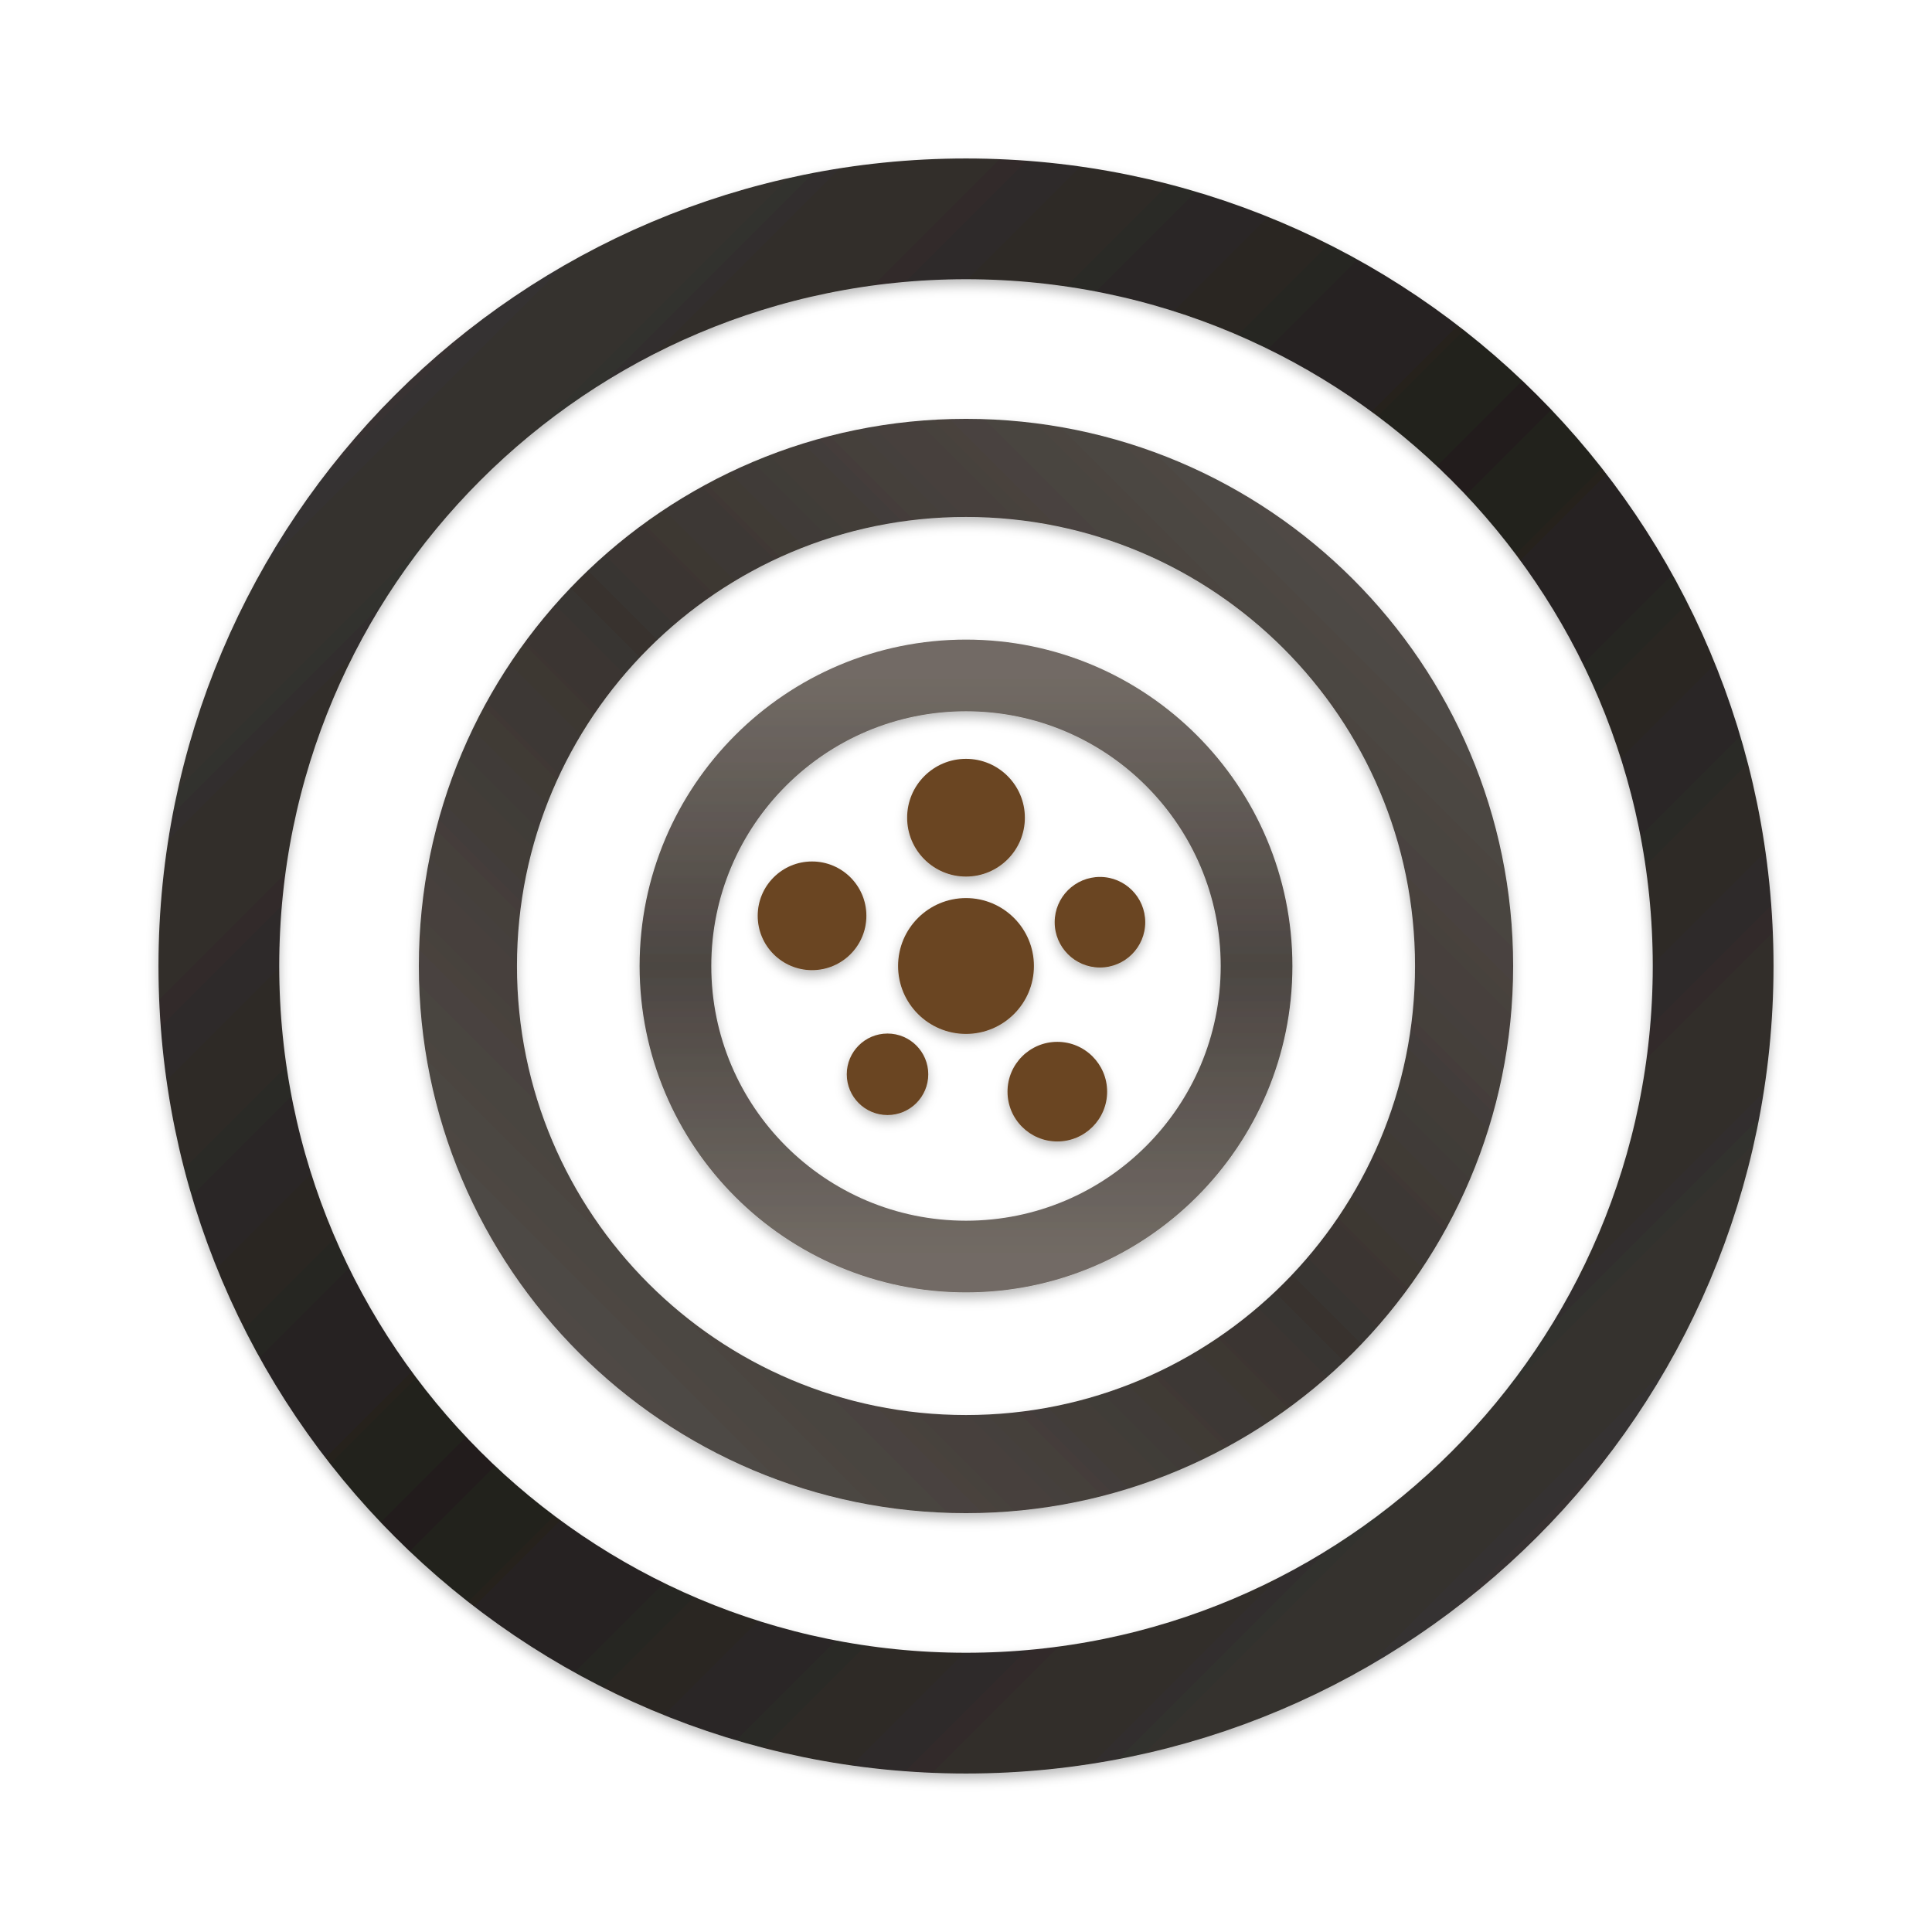
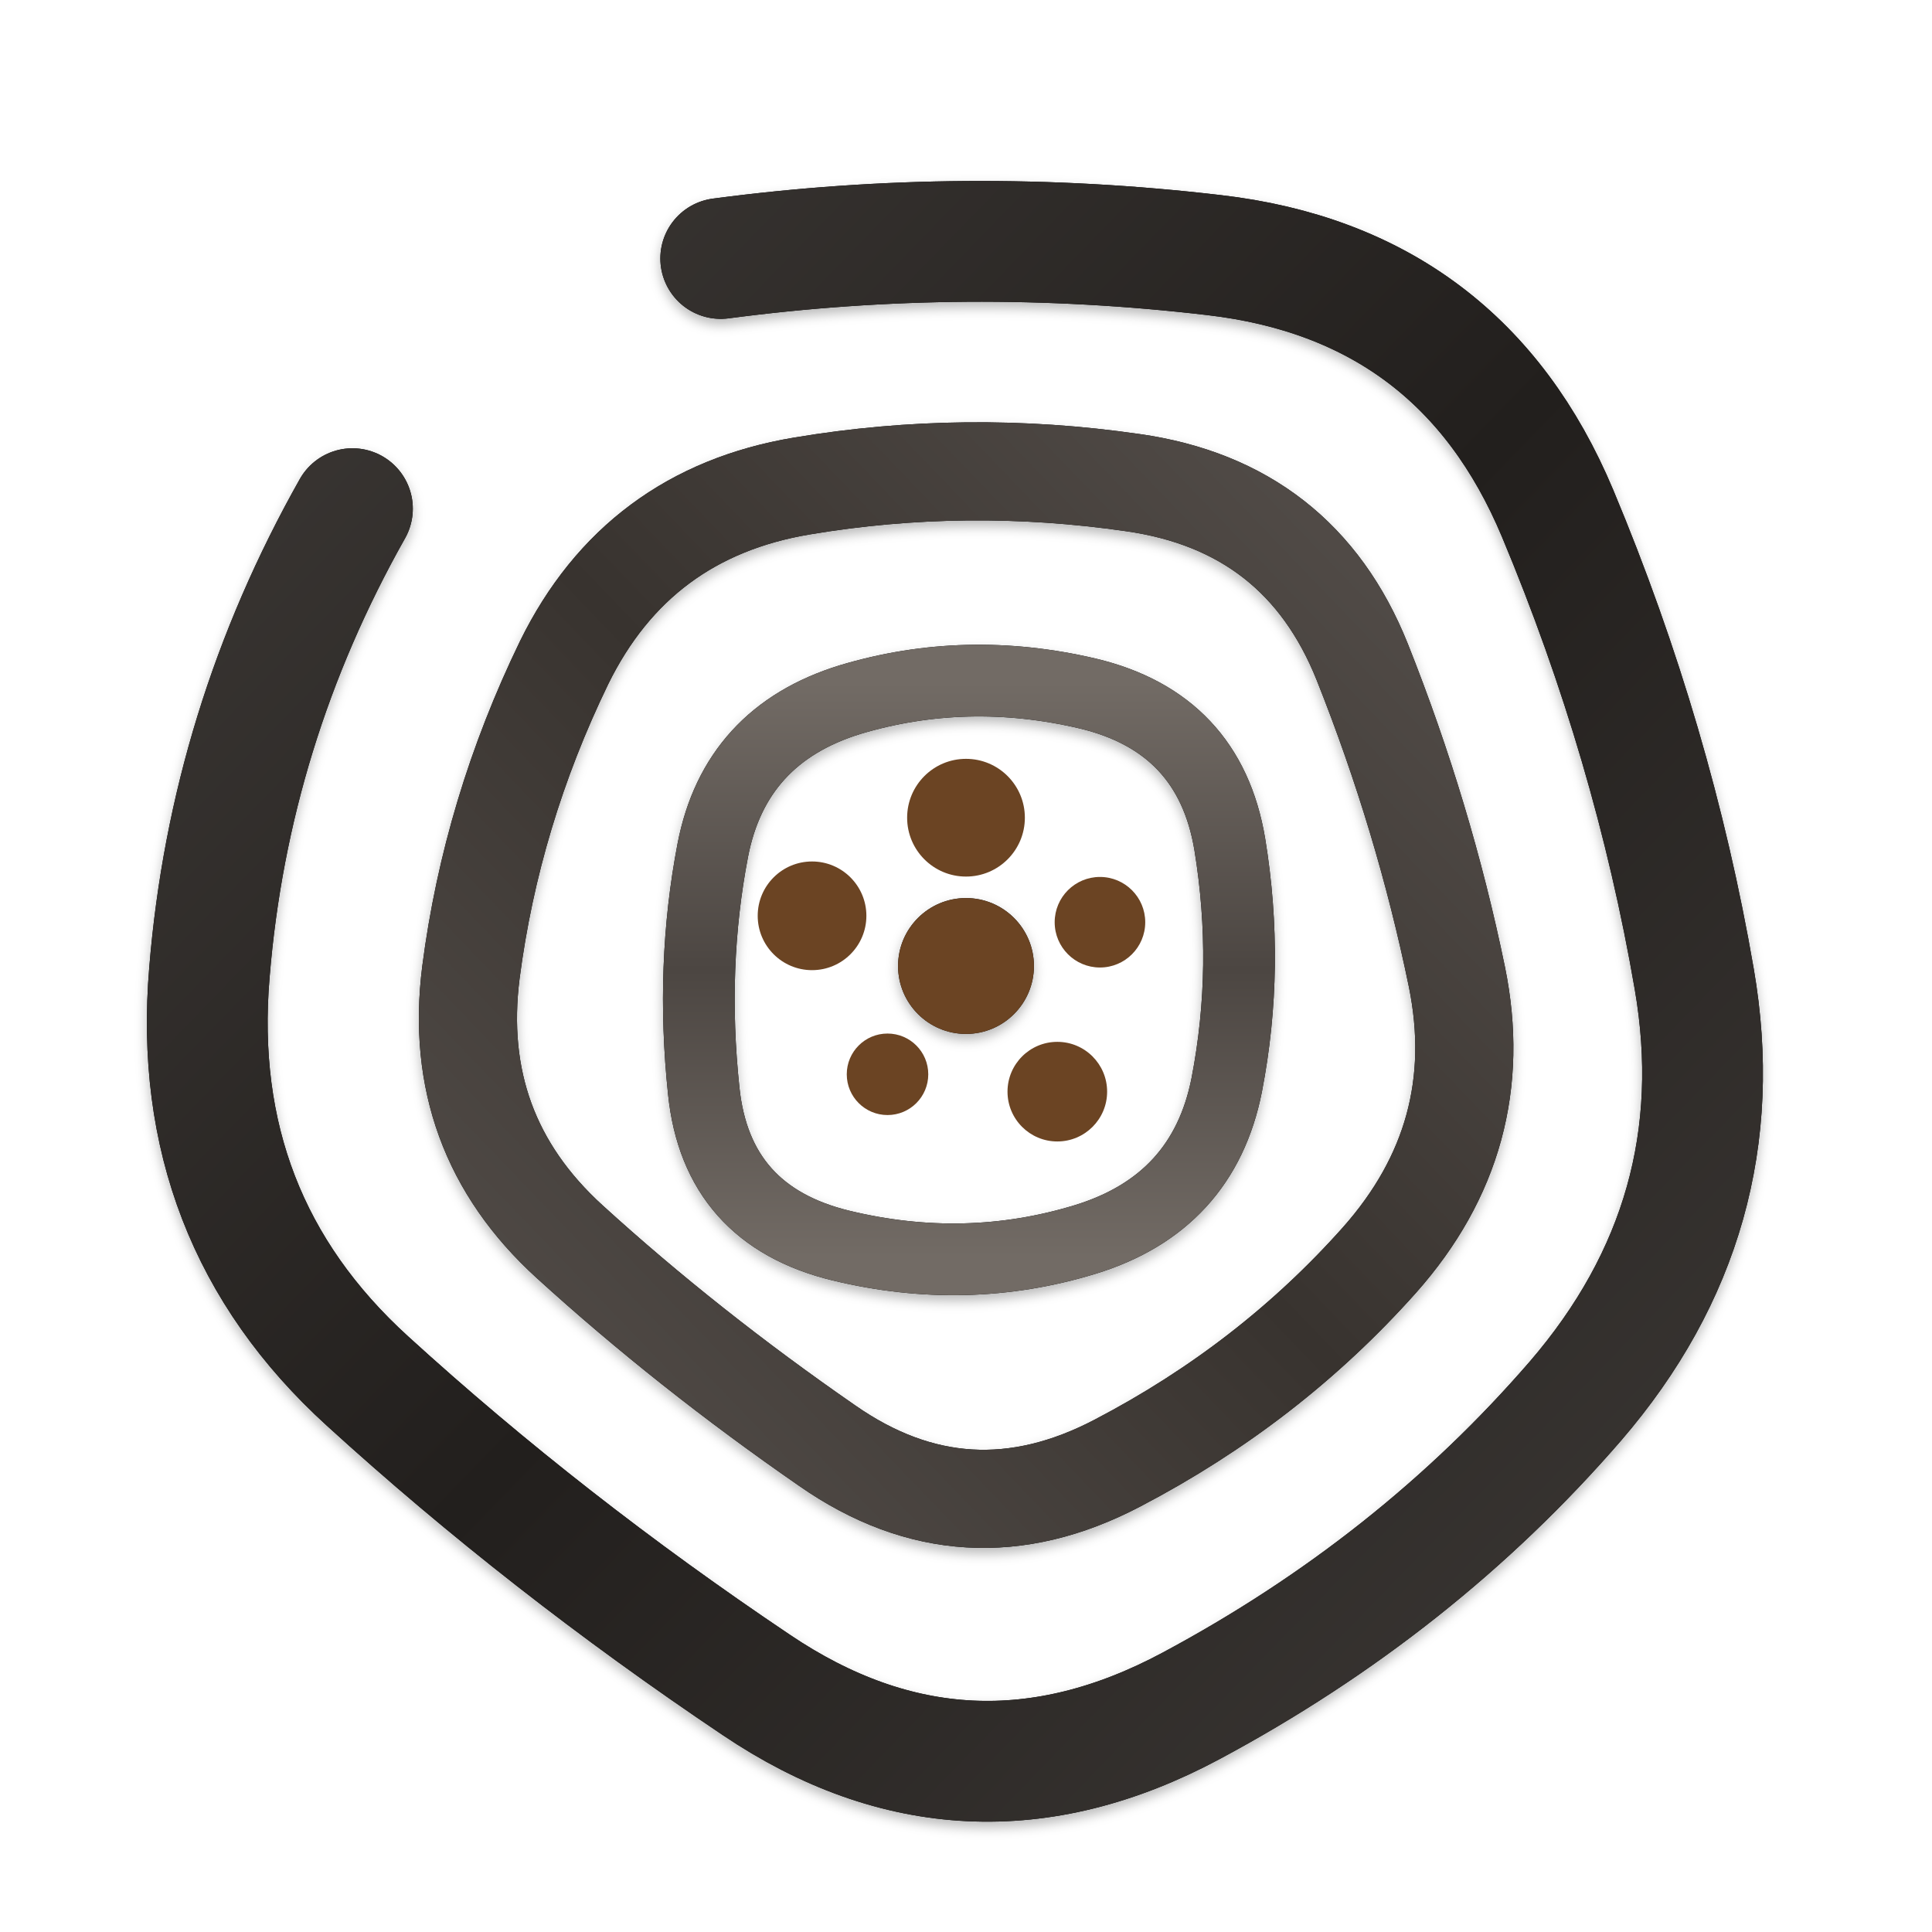
<svg xmlns="http://www.w3.org/2000/svg" viewBox="0 0 512 512" width="512" height="512">
  <defs>
    <linearGradient id="g-outer" x1="0%" y1="0%" x2="100%" y2="100%">
      <stop offset="0%" stop-color="#3d3936" />
      <stop offset="50%" stop-color="#221f1d" />
      <stop offset="100%" stop-color="#3d3936" />
    </linearGradient>
    <linearGradient id="g-middle" x1="0%" y1="100%" x2="100%" y2="0%">
      <stop offset="0%" stop-color="#56504c" />
      <stop offset="50%" stop-color="#38332f" />
      <stop offset="100%" stop-color="#56504c" />
    </linearGradient>
    <linearGradient id="g-inner" x1="0%" y1="0%" x2="0%" y2="100%">
      <stop offset="0%" stop-color="#726b65" />
      <stop offset="50%" stop-color="#4c4642" />
      <stop offset="100%" stop-color="#726b65" />
    </linearGradient>
    <linearGradient id="g-outer-dark" x1="0%" y1="0%" x2="100%" y2="100%">
      <stop offset="0%" stop-color="#c9c0b2" />
      <stop offset="50%" stop-color="#a89e8e" />
      <stop offset="100%" stop-color="#c9c0b2" />
    </linearGradient>
    <linearGradient id="g-middle-dark" x1="0%" y1="100%" x2="100%" y2="0%">
      <stop offset="0%" stop-color="#bcb2a4" />
      <stop offset="50%" stop-color="#968c7c" />
      <stop offset="100%" stop-color="#bcb2a4" />
    </linearGradient>
    <linearGradient id="g-inner-dark" x1="0%" y1="0%" x2="0%" y2="100%">
      <stop offset="0%" stop-color="#a99f8f" />
      <stop offset="50%" stop-color="#847a6a" />
      <stop offset="100%" stop-color="#a99f8f" />
    </linearGradient>
    <filter id="depth" x="-20%" y="-20%" width="140%" height="140%">
      <feDropShadow dx="0" dy="1.5" stdDeviation="1.5" flood-color="#000000" flood-opacity="0.28" />
    </filter>
  </defs>
  <style>
    .outer  { stroke: url(#g-outer); }
    .middle { stroke: url(#g-middle); }
    .inner  { stroke: url(#g-inner); }
    .hut    { fill: #6b4423; }
    @media (prefers-color-scheme: dark) {
      .outer  { stroke: url(#g-outer-dark); }
      .middle { stroke: url(#g-middle-dark); }
      .inner  { stroke: url(#g-inner-dark); }
      .hut    { fill: #c9944f; }
    }

    .enter {
      transform-box: view-box;
      transform-origin: 256px 256px;
      animation: enter 0.6s cubic-bezier(.22,1,.36,1) both;
    }
    @keyframes enter {
      0%   { opacity: 0; transform: scale(0.82); }
      100% { opacity: 1; transform: scale(1); }
    }

    .outer, .middle, .inner, .huts {
      transform-box: view-box;
      transform-origin: 256px 256px;
      animation-timing-function: linear;
      animation-iteration-count: infinite;
      animation-delay: 0.6s;
      animation-fill-mode: backwards;
+       will-change: transform;
    }
    .outer  { animation-name: spin-cw;  animation-duration: 16s; }
    .middle { animation-name: spin-ccw; animation-duration: 8s; }
    .inner  { animation-name: spin-cw;  animation-duration: 4s; }
    .huts   { animation-name: spin-ccw; animation-duration: 8s; }
    @keyframes spin-cw  { to { transform: rotate(360deg); } }
    @keyframes spin-ccw { to { transform: rotate(-360deg); } }

    @media (prefers-reduced-motion: reduce) {
      .enter { animation: none; }
      .outer, .middle, .inner, .huts { animation: none; }
    }
  </style>
-   <g class="enter" filter="url(#depth)">
-     <circle class="outer" fill="none" stroke-width="32" cx="256.0" cy="256.0" r="198" />
-     <circle class="middle" fill="none" stroke-width="26" cx="256.0" cy="256.0" r="132" />
-     <circle class="inner" fill="none" stroke-width="19" cx="256.0" cy="256.0" r="77" />
+   <g class="enter">
+     <g filter="url(#depth)">
+       <path fill="none" stroke="#000000" stroke-width="32" stroke-linecap="round" d="M 191.0 68.5 Q 256.0 59.9 321.7 67.6 Q 387.3 75.2 412.8 136.1                Q 438.2 196.8 449.0 259.5 Q 459.8 322.2 417.5 371.3                Q 375.2 420.2 315.6 452.1 Q 256.0 484.0 200.4 446.5                Q 144.7 409.1 97.4 366.0 Q 50.0 322.9 55.5 257.7                Q 60.8 192.6 93.4 134.8" />
+       <path fill="none" stroke="#000000" stroke-width="26" d="M 212.5 128.8 Q 256.0 121.5 300.2 127.9 Q 344.5 134.2 361.0 175.4                Q 377.4 216.6 386.1 258.9 Q 394.7 301.1 365.6 333.9                Q 336.4 366.7 296.2 387.7 Q 256.0 408.8 219.2 383.1                Q 182.2 357.5 150.9 329.0 Q 119.4 300.3 124.8 257.7                Q 130.3 215.2 149.5 175.6 Q 168.9 136.1 212.5 128.8 Z" />
+       <path fill="none" stroke="#000000" stroke-width="19" d="M 225.3 185.4 Q 256.0 176.2 288.3 183.8 Q 320.5 191.5 325.9 223.7                Q 331.2 256.0 325.1 287.5 Q 318.9 318.9 287.5 328.5                Q 256.0 338.1 222.9 330.1 Q 189.9 322.1 186.5 289.1                Q 183.0 256.0 188.9 225.3 Q 194.8 194.8 225.3 185.4 Z" />
+       <circle cx="256.0" cy="256.0" r="18.0" fill="#000000" />
+     </g>
+     <path class="outer" fill="none" stroke-width="32" stroke-linecap="round" d="M 191.0 68.5 Q 256.0 59.9 321.7 67.6 Q 387.3 75.2 412.8 136.1              Q 438.2 196.8 449.0 259.5 Q 459.8 322.2 417.5 371.3              Q 375.2 420.2 315.6 452.1 Q 256.0 484.0 200.4 446.5              Q 144.7 409.1 97.4 366.0 Q 50.0 322.9 55.5 257.7              Q 60.8 192.6 93.4 134.8" />
+     <path class="middle" fill="none" stroke-width="26" d="M 212.5 128.8 Q 256.0 121.5 300.2 127.9 Q 344.5 134.2 361.0 175.4              Q 377.4 216.6 386.1 258.9 Q 394.7 301.1 365.6 333.9              Q 336.4 366.7 296.2 387.7 Q 256.0 408.8 219.2 383.1              Q 182.2 357.5 150.9 329.0 Q 119.4 300.3 124.8 257.7              Q 130.3 215.2 149.5 175.6 Q 168.9 136.1 212.5 128.8 Z" />
+     <path class="inner" fill="none" stroke-width="19" d="M 225.3 185.4 Q 256.0 176.2 288.3 183.8 Q 320.5 191.5 325.9 223.7              Q 331.2 256.0 325.1 287.5 Q 318.9 318.9 287.5 328.5              Q 256.0 338.1 222.9 330.1 Q 189.9 322.1 186.5 289.1              Q 183.0 256.0 188.9 225.3 Q 194.8 194.8 225.3 185.4 Z" />
    <g class="huts">
      <circle class="hut" cx="256.0" cy="216.7" r="15.6" />
      <circle class="hut" cx="291.5" cy="244.4" r="12.0" />
      <circle class="hut" cx="280.2" cy="289.3" r="13.2" />
      <circle class="hut" cx="235.2" cy="284.7" r="10.8" />
      <circle class="hut" cx="215.2" cy="242.7" r="14.4" />
    </g>
    <circle class="hut" cx="256.0" cy="256.0" r="18.0" />
  </g>
</svg>
